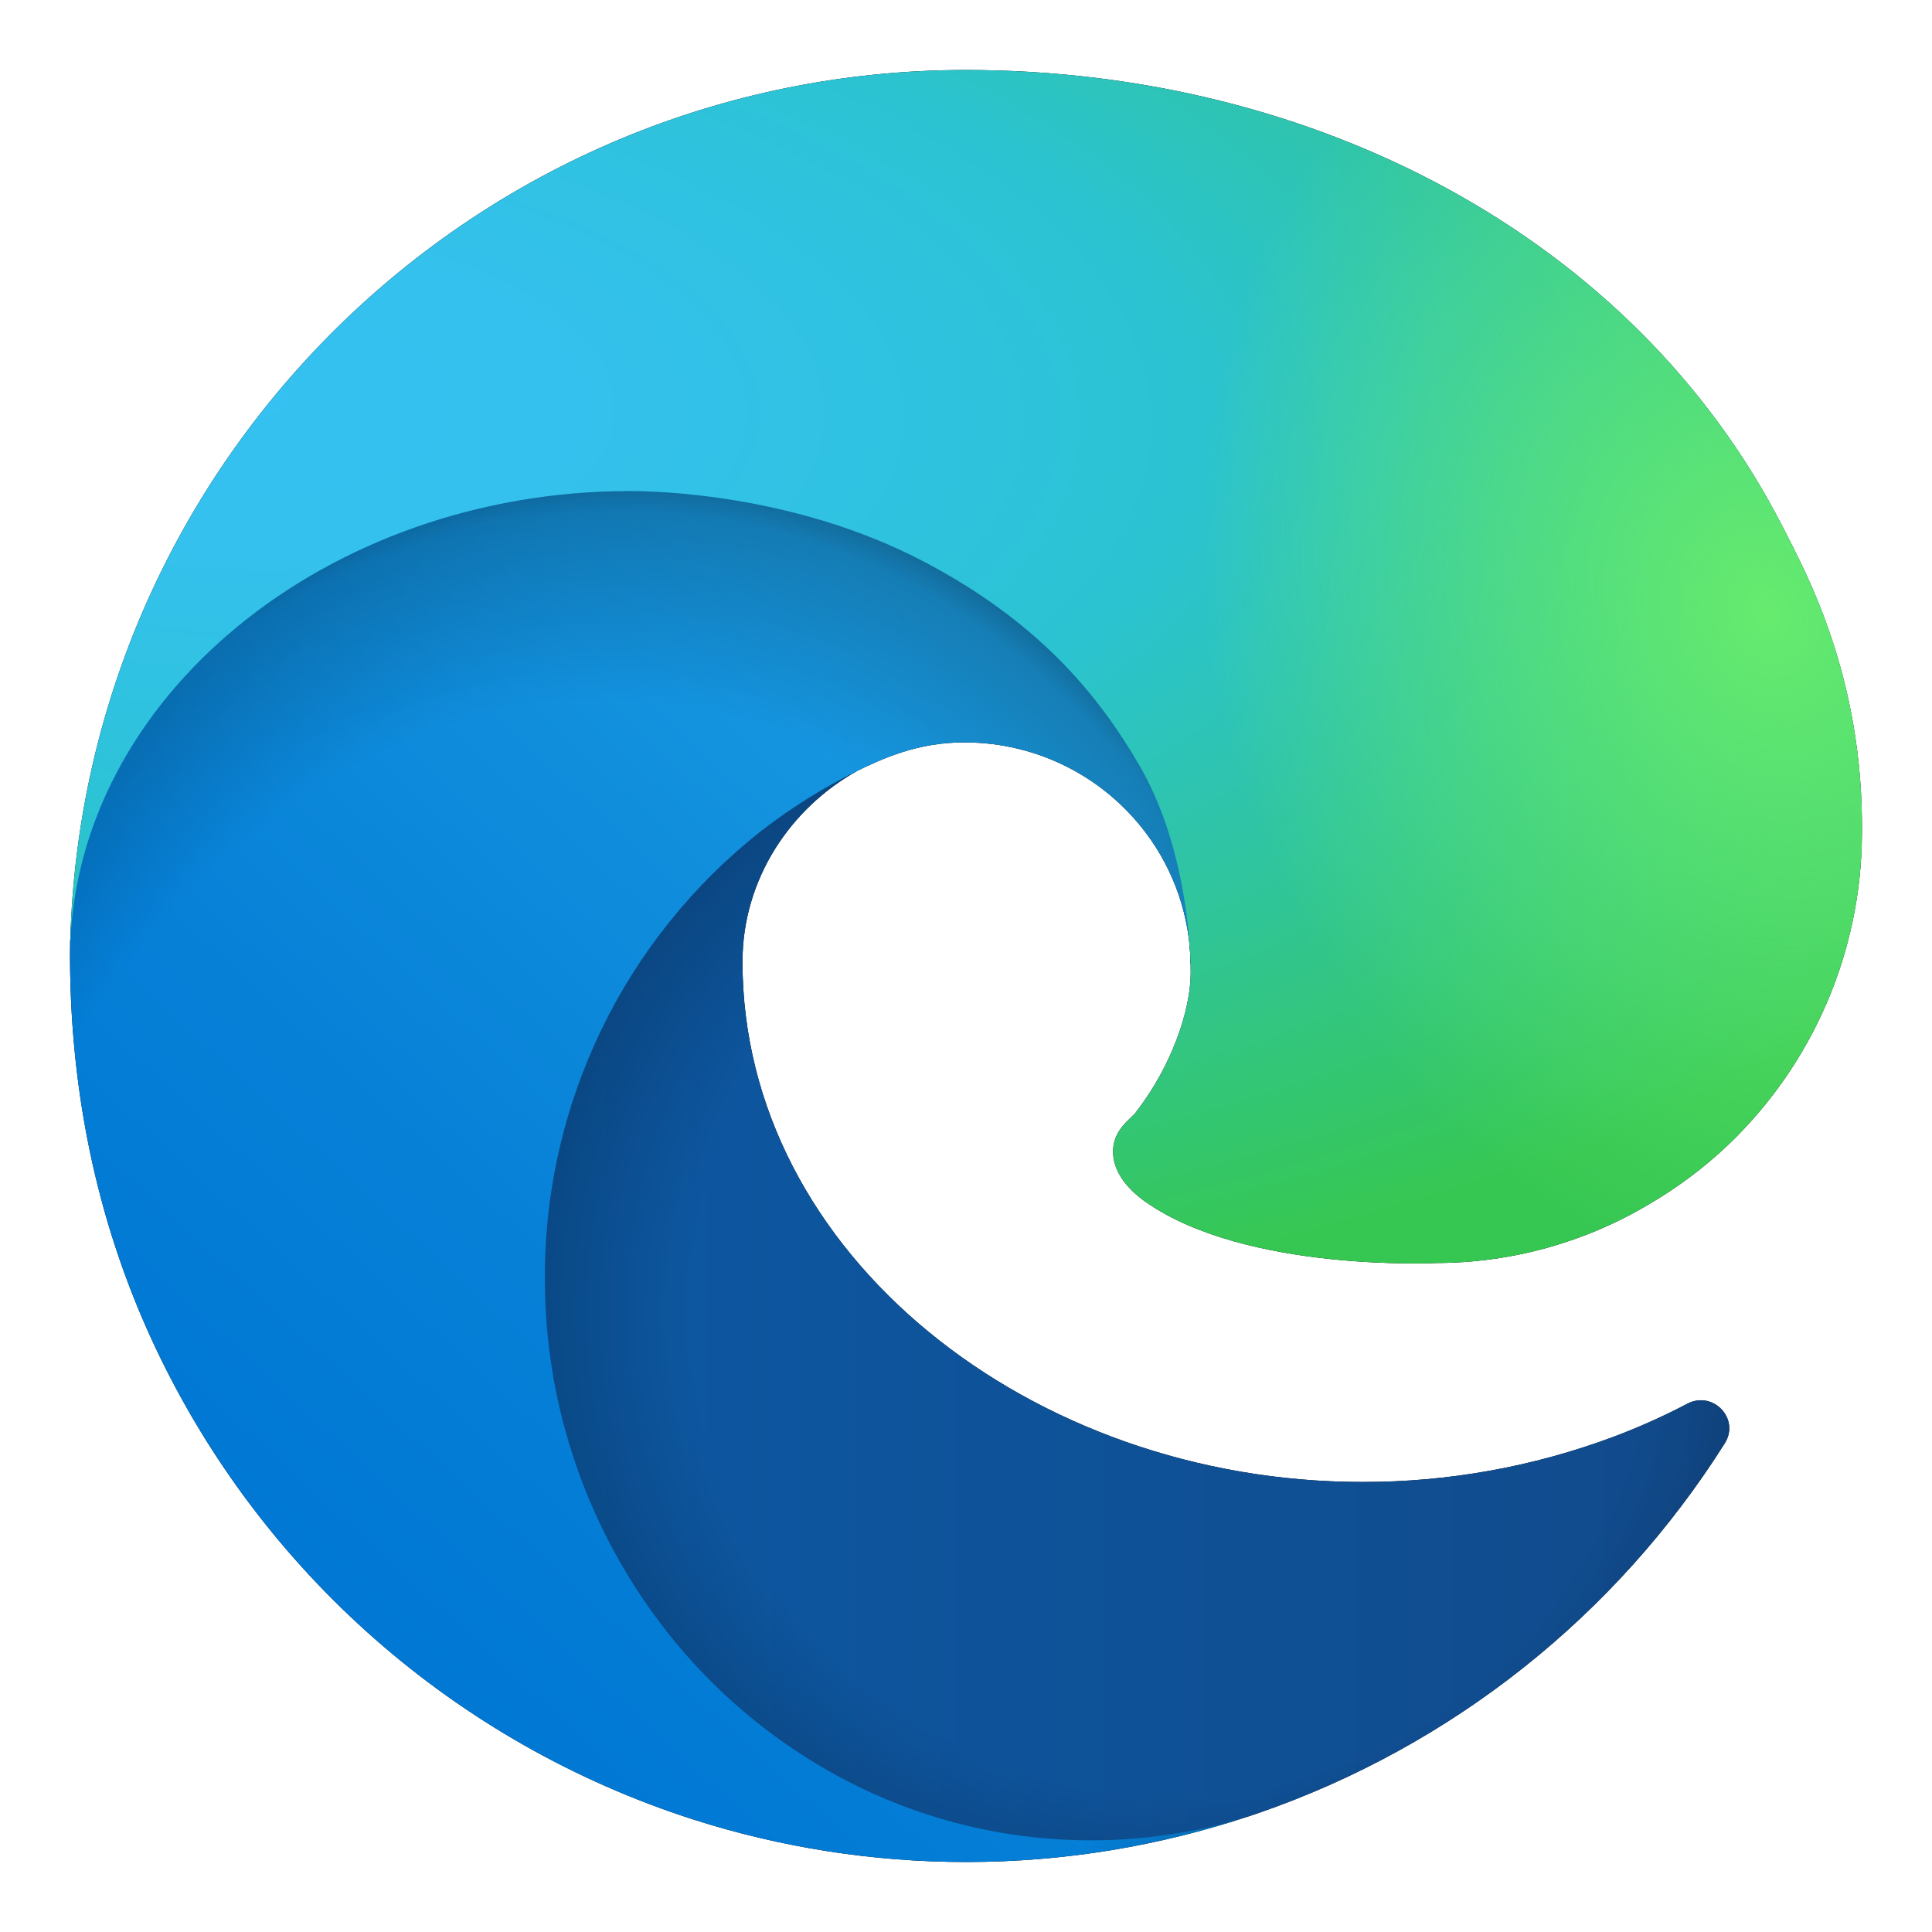
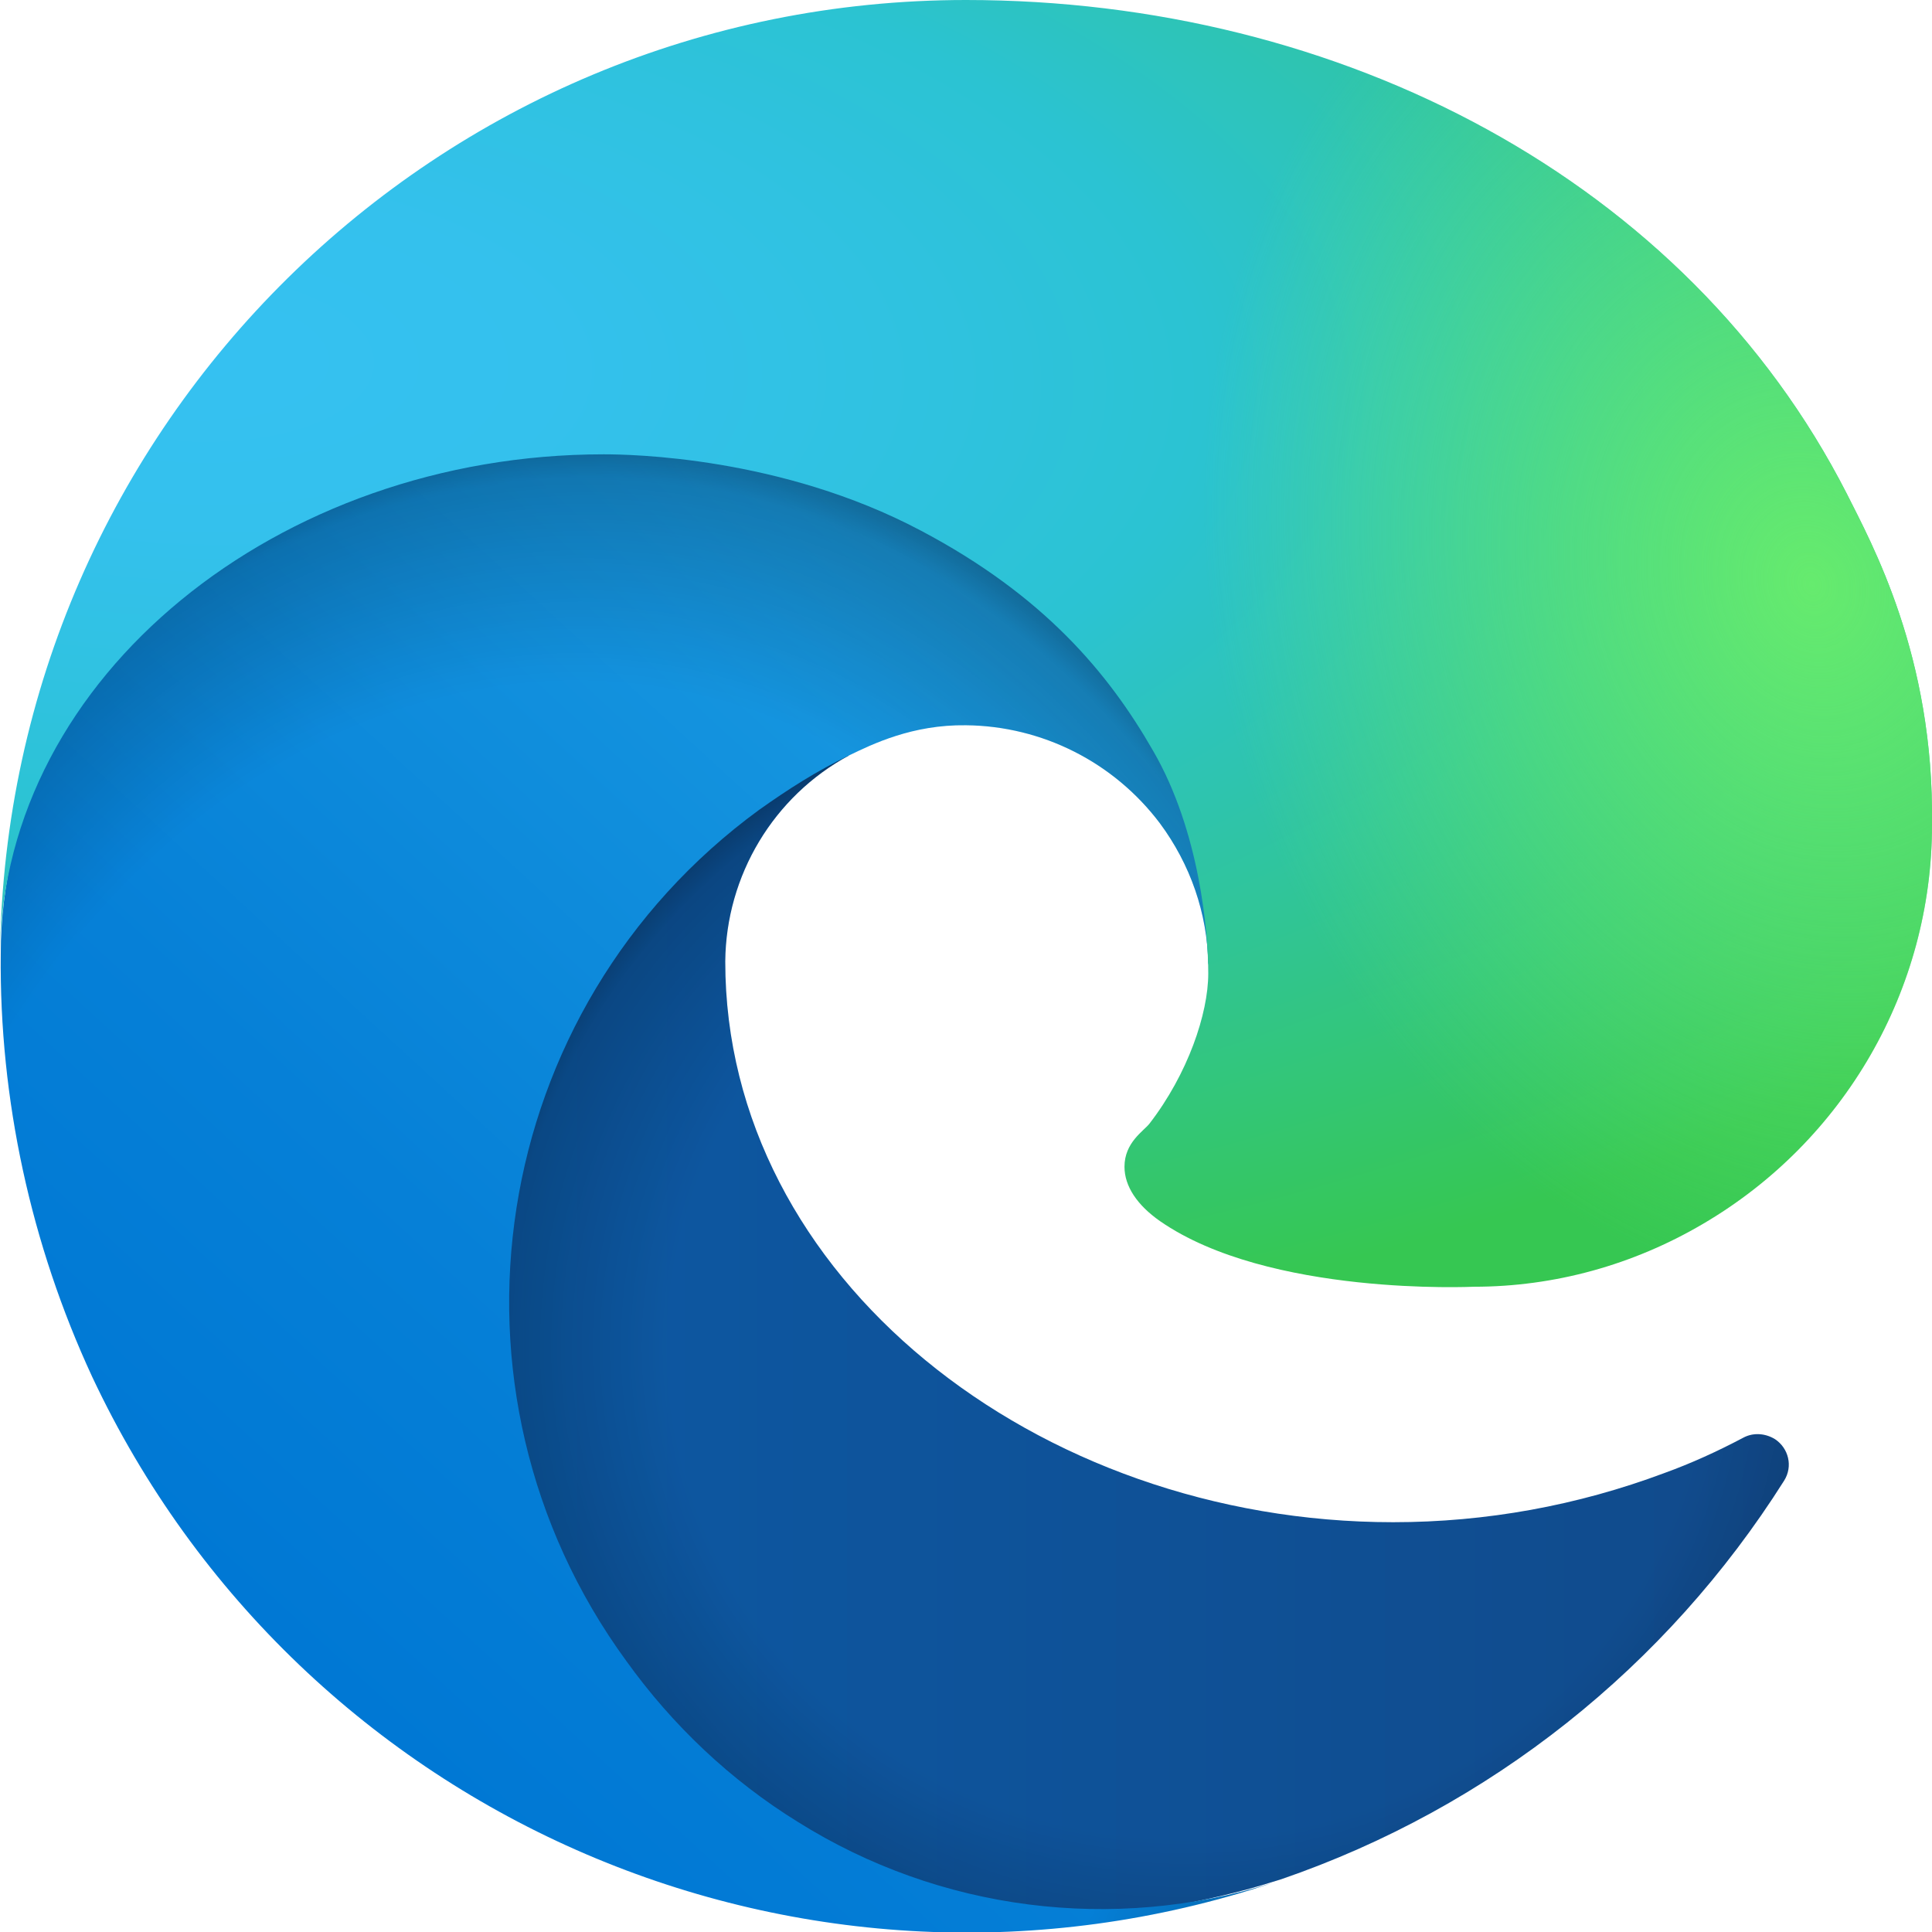
- <svg xmlns="http://www.w3.org/2000/svg" xmlns:xlink="http://www.w3.org/1999/xlink" width="40" height="40" viewBox="0 0 27600 27600">
-   <linearGradient id="A" gradientUnits="userSpaceOnUse" />
-   <linearGradient id="B" x1="6870" x2="24704" y1="18705" y2="18705" xlink:href="#A">
-     <stop offset="0" stop-color="#0c59a4" />
-     <stop offset="1" stop-color="#114a8b" />
-   </linearGradient>
-   <linearGradient id="C" x1="16272" x2="5133" y1="10968" y2="23102" xlink:href="#A">
-     <stop offset="0" stop-color="#1b9de2" />
-     <stop offset=".16" stop-color="#1595df" />
-     <stop offset=".67" stop-color="#0680d7" />
-     <stop offset="1" stop-color="#0078d4" />
-   </linearGradient>
-   <radialGradient id="D" cx="16720" cy="18747" r="9538" xlink:href="#A">
-     <stop offset=".72" stop-opacity="0" />
-     <stop offset=".95" stop-opacity=".53" />
-     <stop offset="1" />
-   </radialGradient>
-   <radialGradient id="E" cx="7130" cy="19866" r="14324" gradientTransform="matrix(.14843 -.98892 .79688 .1196 -8759 25542)" xlink:href="#A">
-     <stop offset=".76" stop-opacity="0" />
-     <stop offset=".95" stop-opacity=".5" />
-     <stop offset="1" />
-   </radialGradient>
-   <radialGradient id="F" cx="2523" cy="4680" r="20243" gradientTransform="matrix(-.03715 .99931 -2.12836 -.07913 13579 3530)" xlink:href="#A">
-     <stop offset="0" stop-color="#35c1f1" />
-     <stop offset=".11" stop-color="#34c1ed" />
-     <stop offset=".23" stop-color="#2fc2df" />
-     <stop offset=".31" stop-color="#2bc3d2" />
-     <stop offset=".67" stop-color="#36c752" />
-   </radialGradient>
-   <radialGradient id="G" cx="24247" cy="7758" r="9734" gradientTransform="matrix(.28109 .95968 -.78353 .22949 24510 -16292)" xlink:href="#A">
-     <stop offset="0" stop-color="#66eb6e" />
-     <stop offset="1" stop-color="#66eb6e" stop-opacity="0" />
-   </radialGradient>
-   <path id="H" d="M24105 20053a9345 9345 0 01-1053 472 10202 10202 0 01-3590 646c-4732 0-8855-3255-8855-7432 0-1175 680-2193 1643-2729-4280 180-5380 4640-5380 7253 0 7387 6810 8137 8276 8137 791 0 1984-230 2704-456l130-44a12834 12834 0 006660-5282c220-350-168-757-535-565z" />
-   <path id="I" d="M11571 25141a7913 7913 0 01-2273-2137 8145 8145 0 01-1514-4740 8093 8093 0 013093-6395 8082 8082 0 011373-859c312-148 846-414 1554-404a3236 3236 0 012569 1297 3184 3184 0 01636 1866c0-21 2446-7960-8005-7960-4390 0-8004 4166-8004 7820 0 2319 538 4170 1212 5604a12833 12833 0 007684 6757 12795 12795 0 003908 610c1414 0 2774-233 4045-656a7575 7575 0 01-6278-803z" />
-   <path id="J" d="M16231 15886c-80 105-330 250-330 566 0 260 170 512 472 723 1438 1003 4149 868 4156 868a5954 5954 0 003027-839 6147 6147 0 001133-850 6180 6180 0 001910-4437c26-2242-796-3732-1133-4392-2120-4141-6694-6525-11668-6525-7011 0-12703 5635-12798 12620 47-3654 3679-6605 7996-6605 350 0 2346 34 4200 1007 1634 858 2490 1894 3086 2921 618 1067 728 2415 728 2952s-271 1333-780 1990z" />
-   <use fill="url(#B)" xlink:href="#H" />
-   <use fill="url(#D)" opacity=".35" xlink:href="#H" />
-   <use fill="url(#C)" xlink:href="#I" />
-   <use fill="url(#E)" opacity=".4" xlink:href="#I" />
-   <use fill="url(#F)" xlink:href="#J" />
-   <use fill="url(#G)" xlink:href="#J" />
+ <svg xmlns="http://www.w3.org/2000/svg" width="256px" height="256px" viewBox="0 0 256 256" version="1.1">
+   <defs>
+     <linearGradient id="linearGradient-1" gradientUnits="userSpaceOnUse" x1="63.334" y1="757.83" x2="241.617" y2="757.83" gradientTransform="matrix(1 0 0 1 -4.63 -580.8098)">
+       <stop offset="0" style="stop-color:#0C59A4" />
+       <stop offset="1" style="stop-color:#114A8B" />
+     </linearGradient>
+     <radialGradient id="radialGradient-1" cx="161.83" cy="788.401" r="95.38" gradientTransform="matrix(0.9999 0 0 0.9498 -4.6217 -570.3868)" gradientUnits="userSpaceOnUse">
+       <stop offset="0.72" style="stop-color:#000000;stop-opacity:0" />
+       <stop offset="0.95" style="stop-color:#000000;stop-opacity:0.53" />
+       <stop offset="1" style="stop-color:#000000" />
+     </radialGradient>
+     <linearGradient id="linearGradient-2" gradientUnits="userSpaceOnUse" x1="157.401" y1="680.556" x2="46.028" y2="801.868" gradientTransform="matrix(1 0 0 1 -4.63 -580.8098)">
+       <stop offset="0" style="stop-color:#1B9DE2" />
+       <stop offset="0.16" style="stop-color:#1595DF" />
+       <stop offset="0.67" style="stop-color:#0680D7" />
+       <stop offset="1" style="stop-color:#0078D4" />
+     </linearGradient>
+     <radialGradient id="radialGradient-2" cx="-773.636" cy="746.715" r="143.24" gradientTransform="matrix(0.15 -0.9898 0.8 0.12 -410.7182 -656.3412)" gradientUnits="userSpaceOnUse">
+       <stop offset="0.76" style="stop-color:#000000;stop-opacity:0" />
+       <stop offset="0.95" style="stop-color:#000000;stop-opacity:0.5" />
+       <stop offset="1" style="stop-color:#000000" />
+     </radialGradient>
+     <radialGradient id="radialGradient-3" cx="230.593" cy="-106.038" r="202.43" gradientTransform="matrix(-3.999750e-02 0.9998 -2.1299 -7.998414e-02 -190.7749 -191.6354)" gradientUnits="userSpaceOnUse">
+       <stop offset="0" style="stop-color:#35C1F1" />
+       <stop offset="0.11" style="stop-color:#34C1ED" />
+       <stop offset="0.23" style="stop-color:#2FC2DF" />
+       <stop offset="0.31" style="stop-color:#2BC3D2" />
+       <stop offset="0.67" style="stop-color:#36C752" />
+     </radialGradient>
+     <radialGradient id="radialGradient-4" cx="536.357" cy="-117.703" r="97.34" gradientTransform="matrix(0.28 0.9598 -0.78 0.23 -1.9279 -410.3179)" gradientUnits="userSpaceOnUse">
+       <stop offset="0" style="stop-color:#66EB6E" />
+       <stop offset="1" style="stop-color:#66EB6E;stop-opacity:0" />
+     </radialGradient>
+   </defs>
+   <g>
+     <path fill="url(#linearGradient-1)" d="M231,190.5c-3.4,1.8-6.9,3.4-10.5,4.7c-11.5,4.3-23.6,6.5-35.9,6.5c-47.3,0-88.5-32.5-88.5-74.3 c0.1-11.4,6.4-21.9,16.4-27.3c-42.8,1.8-53.8,46.4-53.8,72.5c0,73.9,68.1,81.4,82.8,81.4c7.9,0,19.8-2.3,27-4.6l1.3-0.4 c27.6-9.5,51-28.1,66.6-52.8c1.2-1.9,0.6-4.3-1.2-5.5C233.9,189.9,232.3,189.8,231,190.5z" />
+     <path opacity="0.35" fill="url(#radialGradient-1)" enable-background="new    " d="M231,190.5c-3.4,1.8-6.9,3.4-10.5,4.7 c-11.5,4.3-23.6,6.5-35.9,6.5c-47.3,0-88.5-32.5-88.5-74.3c0.1-11.4,6.4-21.9,16.4-27.3c-42.8,1.8-53.8,46.4-53.8,72.5 c0,73.9,68.1,81.4,82.8,81.4c7.9,0,19.8-2.3,27-4.6l1.3-0.4c27.6-9.5,51-28.1,66.6-52.8c1.2-1.9,0.6-4.3-1.2-5.5 C233.9,189.9,232.3,189.8,231,190.5z" />
+     <path fill="url(#linearGradient-2)" d="M105.7,241.4c-8.9-5.5-16.6-12.8-22.7-21.3c-26.3-36-18.4-86.5,17.6-112.8c3.8-2.7,7.7-5.2,11.9-7.2 c3.1-1.5,8.4-4.1,15.5-4c10.1,0.1,19.6,4.9,25.7,13c4,5.4,6.3,11.9,6.4,18.7c0-0.2,24.5-79.6-80-79.6c-43.9,0-80,41.7-80,78.2 c-0.2,19.3,4,38.5,12.1,56c27.6,58.8,94.8,87.6,156.4,67.1C147.5,256.1,124.5,253.2,105.7,241.4L105.7,241.4z" />
+     <path opacity="0.41" fill="url(#radialGradient-2)" enable-background="new    " d="M105.7,241.4c-8.9-5.5-16.6-12.8-22.7-21.3 c-26.3-36-18.4-86.5,17.6-112.8c3.8-2.7,7.7-5.2,11.9-7.2c3.1-1.5,8.4-4.1,15.5-4c10.1,0.1,19.6,4.9,25.7,13 c4,5.4,6.3,11.9,6.4,18.7c0-0.2,24.5-79.6-80-79.6c-43.9,0-80,41.7-80,78.2c-0.2,19.3,4,38.5,12.1,56 c27.6,58.8,94.8,87.6,156.4,67.1C147.5,256.1,124.5,253.2,105.7,241.4L105.7,241.4z" />
+     <path fill="url(#radialGradient-3)" d="M152.3,148.9c-0.8,1-3.3,2.5-3.3,5.7c0,2.6,1.7,5.1,4.7,7.2c14.4,10,41.5,8.7,41.6,8.7 c10.7,0,21.1-2.9,30.3-8.3c18.8-11,30.4-31.1,30.4-52.9c0.3-22.4-8-37.3-11.3-43.9C223.5,23.9,177.7,0,128,0C58,0,1,56.2,0,126.2 c0.5-36.5,36.8-66,80-66c3.5,0,23.5,0.3,42,10.1c16.3,8.6,24.9,18.9,30.8,29.2c6.2,10.7,7.3,24.1,7.3,29.5 C160.1,134.3,157.4,142.3,152.3,148.9z" />
+     <path fill="url(#radialGradient-4)" d="M152.3,148.9c-0.8,1-3.3,2.5-3.3,5.7c0,2.6,1.7,5.1,4.7,7.2c14.4,10,41.5,8.7,41.6,8.7 c10.7,0,21.1-2.9,30.3-8.3c18.8-11,30.4-31.1,30.4-52.9c0.3-22.4-8-37.3-11.3-43.9C223.5,23.9,177.7,0,128,0C58,0,1,56.2,0,126.2 c0.5-36.5,36.8-66,80-66c3.5,0,23.5,0.3,42,10.1c16.3,8.6,24.9,18.9,30.8,29.2c6.2,10.7,7.3,24.1,7.3,29.5 C160.1,134.3,157.4,142.3,152.3,148.9z" />
+   </g>
</svg>
